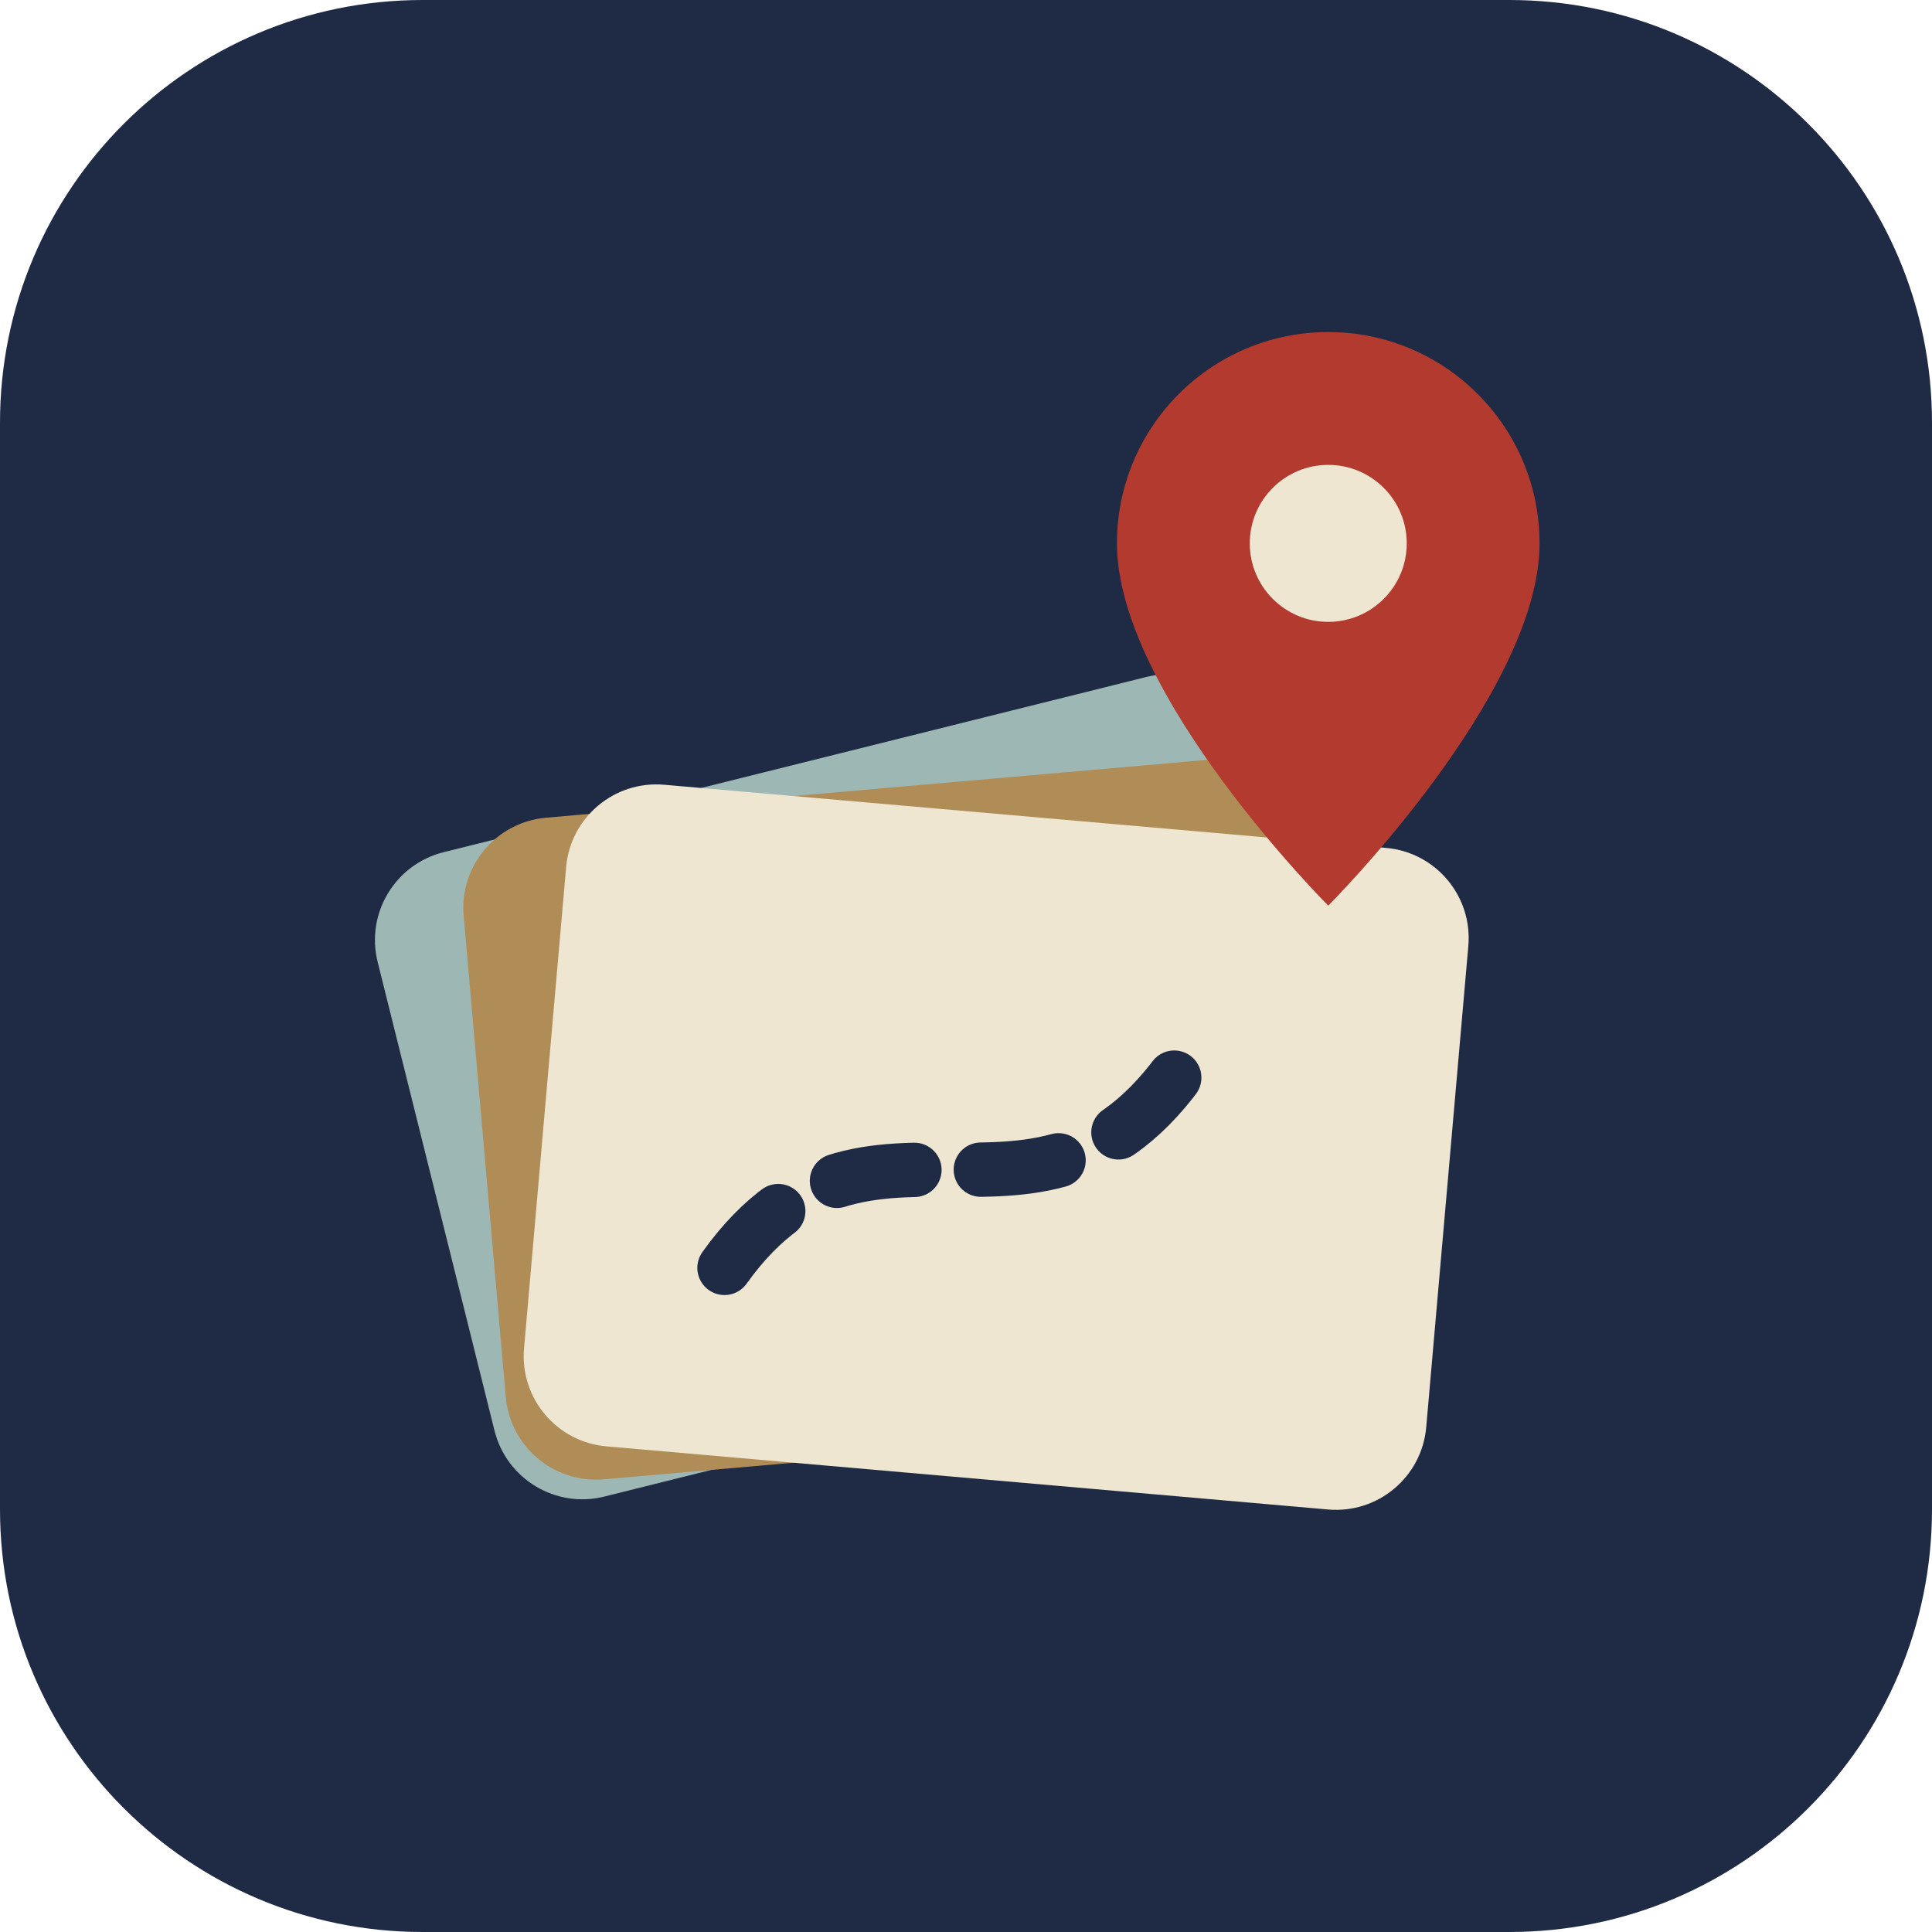
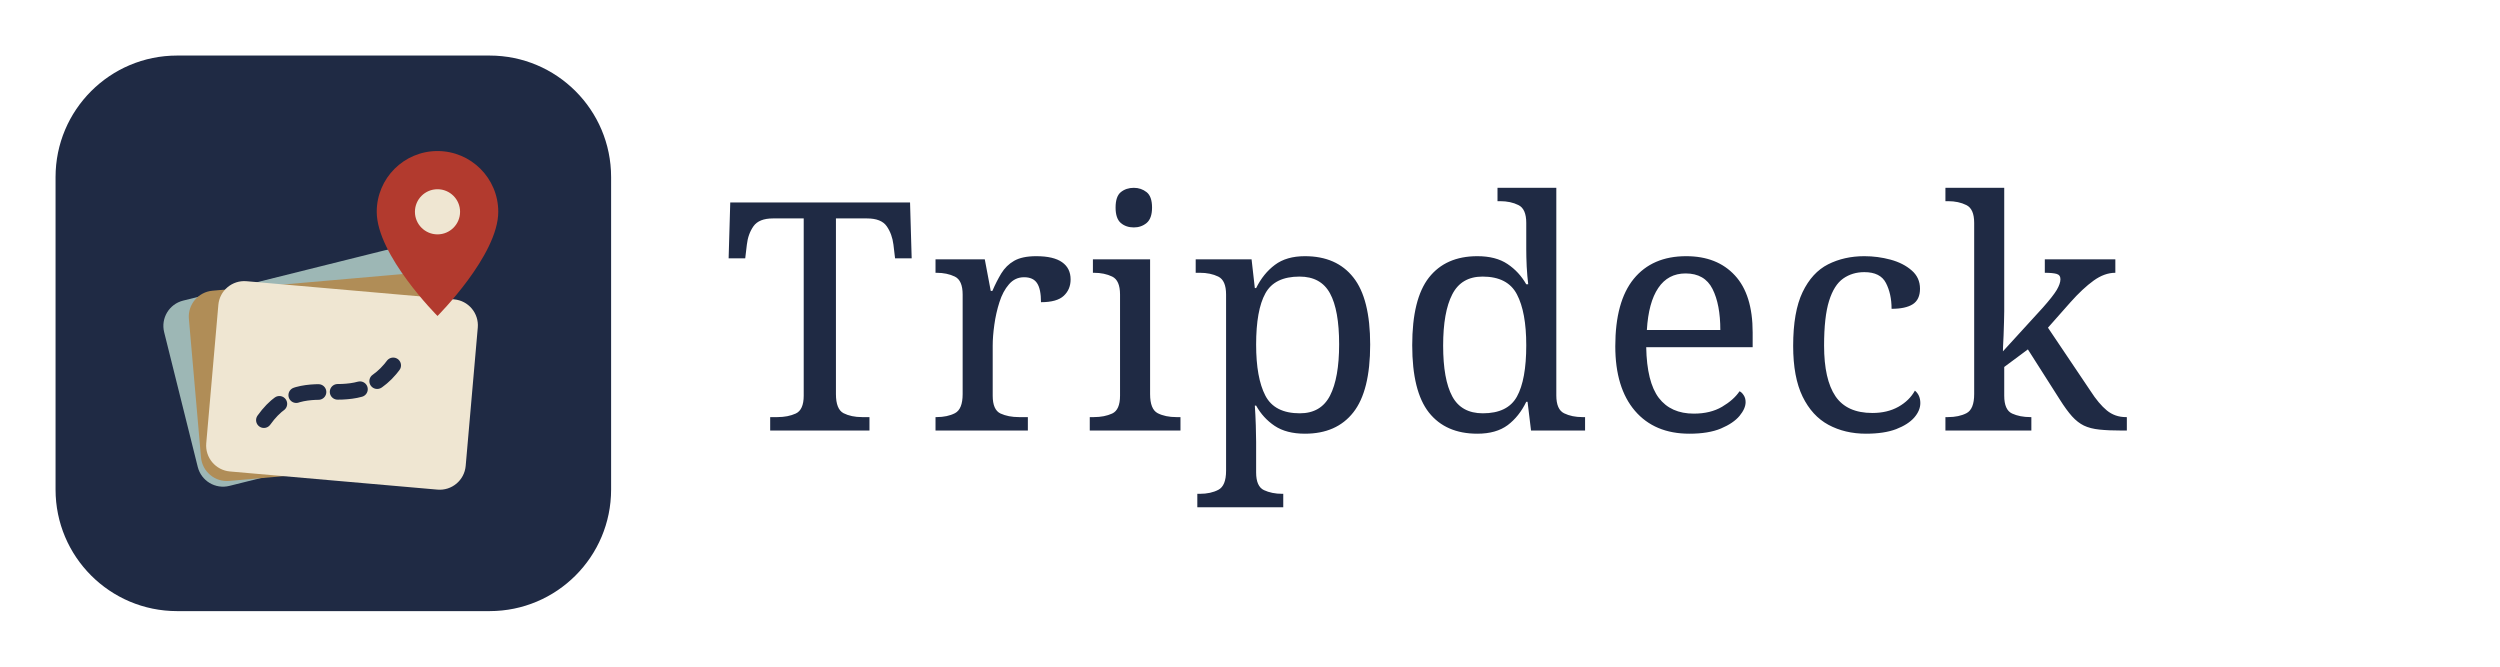
- <svg xmlns="http://www.w3.org/2000/svg" viewBox="0 0 64 64" role="img" aria-label="Tripdeck">
-   <rect width="64" height="64" rx="14" fill="#1F2A44" />
-   <rect x="14" y="25" width="30" height="22" rx="3" fill="#9DB7B5" transform="rotate(-14 29 36)" />
-   <rect x="16" y="26" width="30" height="22" rx="3" fill="#B08D57" transform="rotate(-5 31 37)" />
-   <rect x="18" y="27" width="30" height="22" rx="3" fill="#EFE6D2" transform="rotate(5 33 38)" />
-   <path d="M24 42 C29 35, 35 43, 40 34" fill="none" stroke="#1F2A44" stroke-width="1.8" stroke-dasharray="2.6 2.2" stroke-linecap="round" />
-   <path d="M44 11 a7 7 0 0 1 7 7 c0 5 -7 12 -7 12 s-7 -7 -7 -12 a7 7 0 0 1 7 -7z" fill="#B23A2E" />
-   <circle cx="44" cy="18" r="2.6" fill="#EFE6D2" />
+ <svg xmlns="http://www.w3.org/2000/svg" viewBox="0 0 360 96" role="img" aria-label="Tripdeck">
+   <g transform="translate(8 8) scale(1.25)">
+     <rect width="64" height="64" rx="14" fill="#1F2A44" />
+     <rect x="14" y="25" width="30" height="22" rx="3" fill="#9DB7B5" transform="rotate(-14 29 36)" />
+     <rect x="16" y="26" width="30" height="22" rx="3" fill="#B08D57" transform="rotate(-5 31 37)" />
+     <rect x="18" y="27" width="30" height="22" rx="3" fill="#EFE6D2" transform="rotate(5 33 38)" />
+     <path d="M24 42 C29 35, 35 43, 40 34" fill="none" stroke="#1F2A44" stroke-width="1.8" stroke-dasharray="2.6 2.2" stroke-linecap="round" />
+     <path d="M44 11 a7 7 0 0 1 7 7 c0 5 -7 12 -7 12 s-7 -7 -7 -12 a7 7 0 0 1 7 -7z" fill="#B23A2E" />
+     <circle cx="44" cy="18" r="2.6" fill="#EFE6D2" />
+   </g>
+   <text x="104" y="62" font-family="'Libre Caslon Display','Libre Caslon Text',Georgia,serif" font-size="46" fill="#1F2A44" letter-spacing="1">Tripdeck</text>
</svg>
